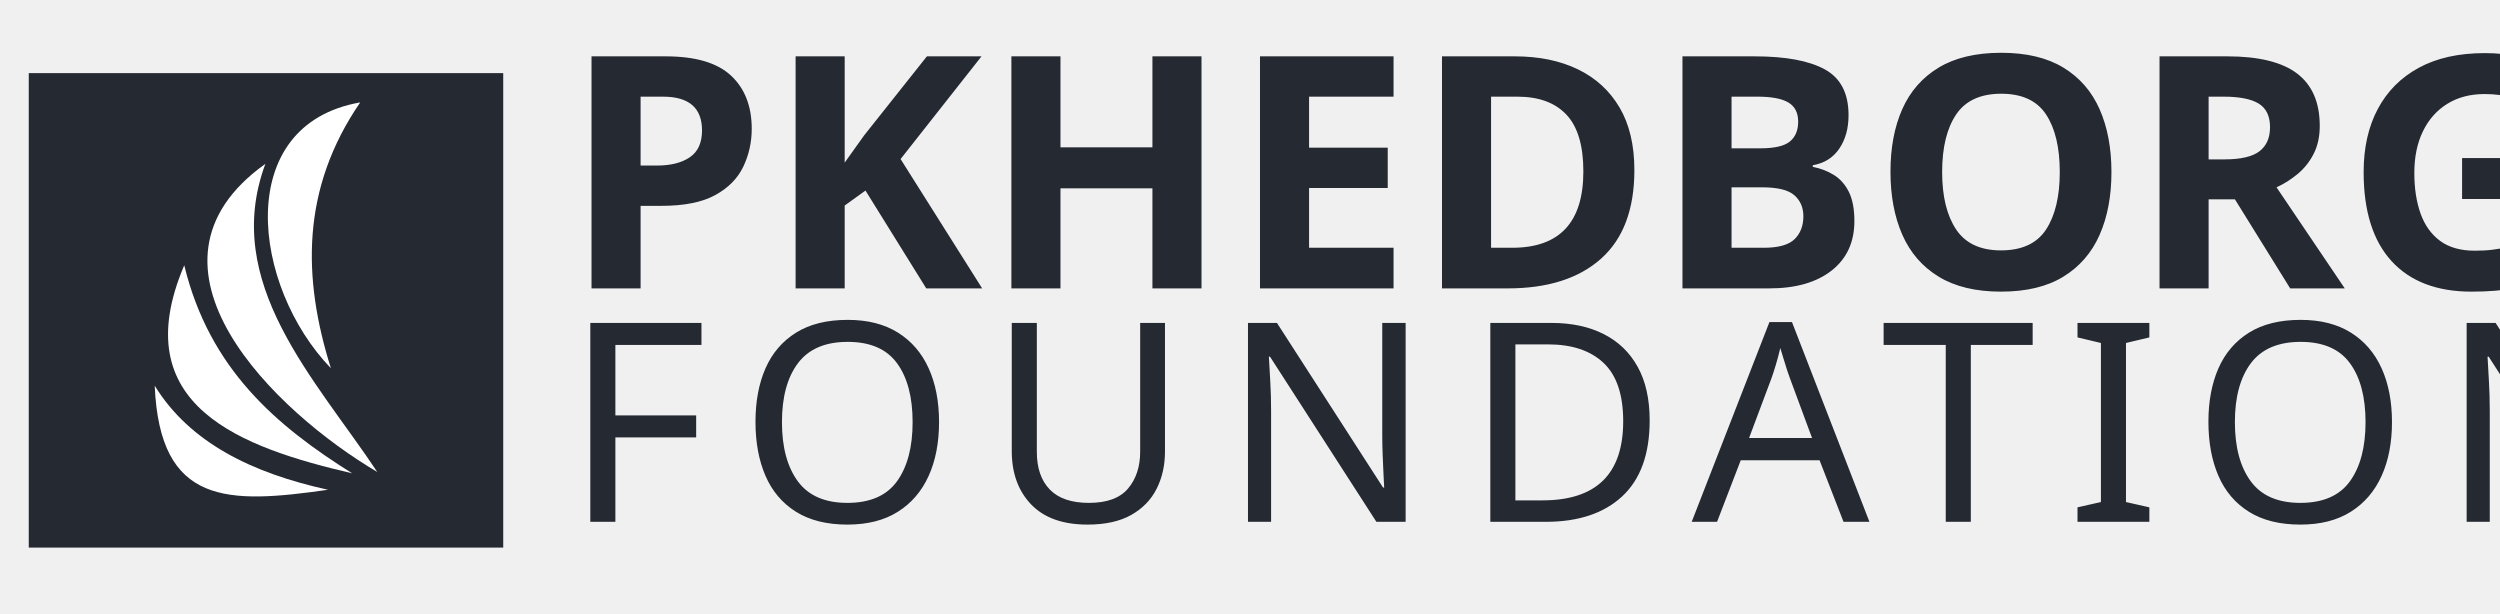
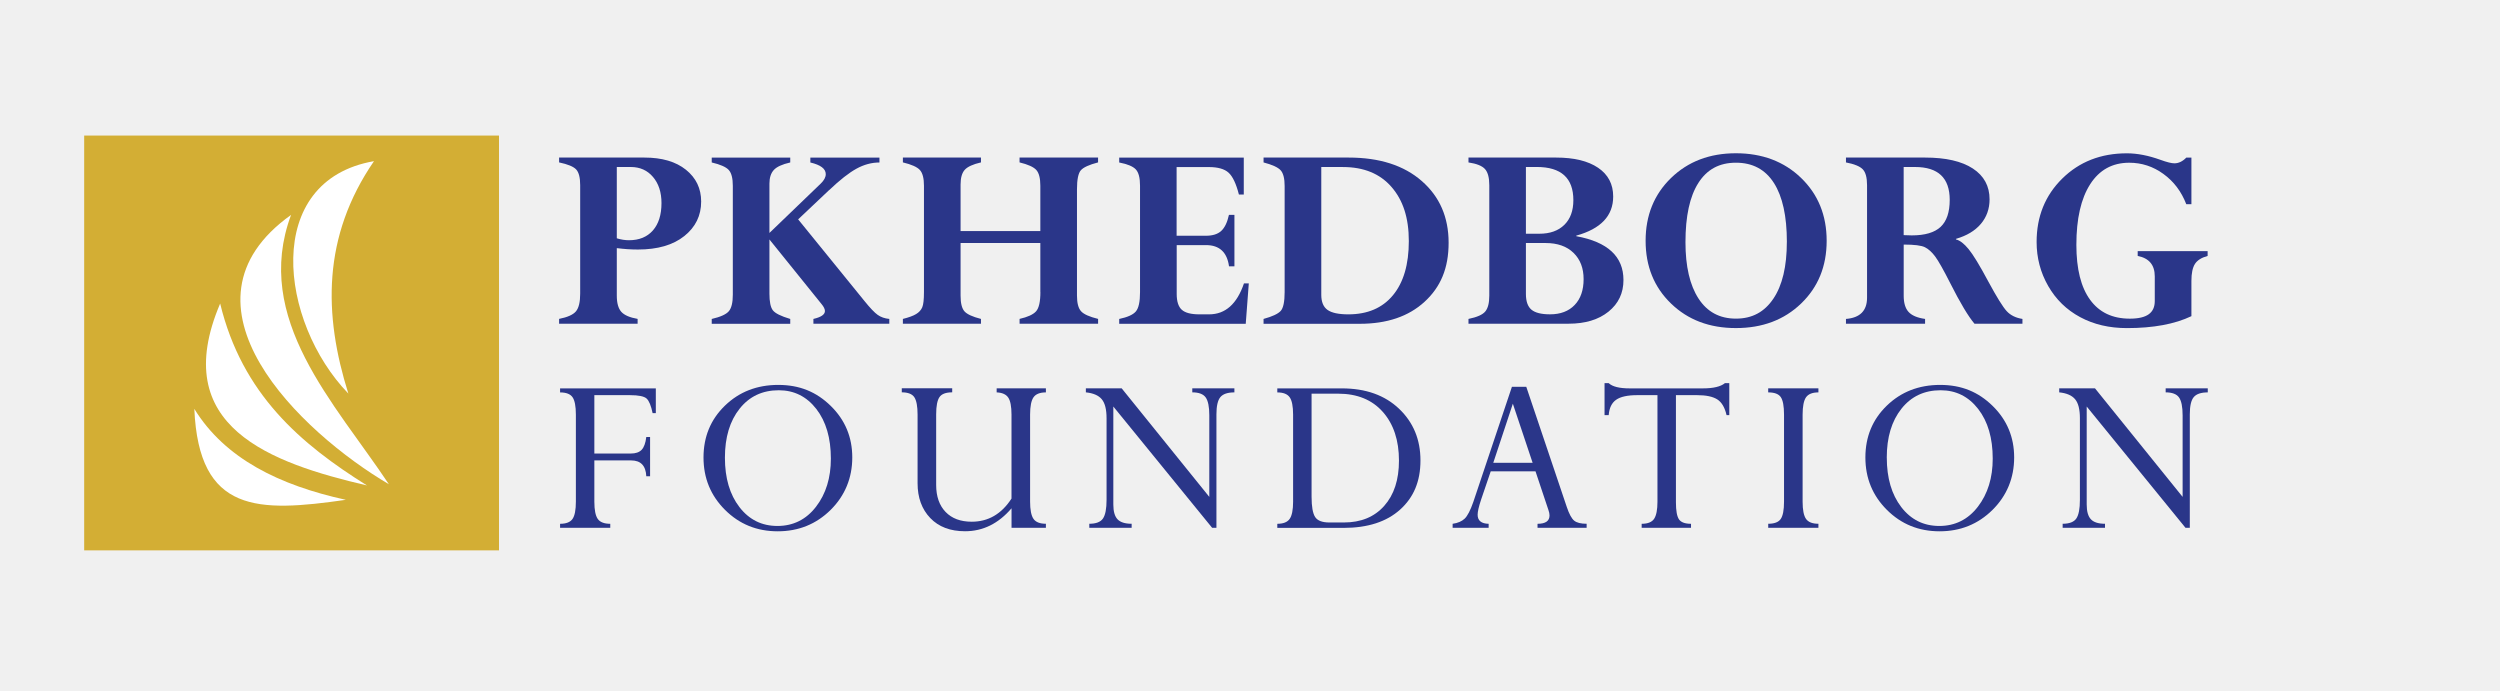
- <svg xmlns="http://www.w3.org/2000/svg" version="1.1" viewBox="0 0 1478.72 363.13">
+ <svg xmlns="http://www.w3.org/2000/svg" id="Layer_1" version="1.1" viewBox="0 0 841.89 232.39">
  <defs>
    <style>
-       .cls-1 {
-         font-size: 268.9px;
+       .st0 {
+         font-family: Perpetua, Perpetua;
+         font-size: 74.44px;
        letter-spacing: .11em;
      }

-       .cls-1, .cls-2, .cls-3 {
-         font-family: Perpetua, Perpetua;
+       .st0, .st1, .st2 {
+         fill: #2a3689;
      }

-       .cls-4 {
-         font-size: 313.72px;
-       }
- 
-       .cls-4, .cls-5, .cls-6 {
-         font-family: Perpetua-Bold, Perpetua;
-         font-weight: 700;
-       }
- 
-       .cls-5 {
-         font-size: 192.22px;
-       }
- 
-       /* ⬇️  #2A3689 → #252932  */
-       .cls-5, .cls-2, .cls-7, .cls-6, .cls-3 {
-         fill: #252932;
-       }
- 
-       .cls-8 {
+       .st3 {
        fill: #fff;
-       }
- 
-       .cls-8, .cls-9, .cls-10, .cls-11, .cls-12 {
        fill-rule: evenodd;
      }

-       /* ⬇️  #D3AE34 → #252932  */
-       .cls-13 {
-         fill: #252932;
+       .st4 {
+         fill: #d3ae34;
      }

-       .cls-2 {
-         font-size: 146.6px;
-         letter-spacing: .17em;
-       }
- 
-       .cls-9 {
-         fill: #3969b2;
-       }
- 
-       .cls-6 {
-         font-size: 158.82px;
-       }
- 
-       .cls-10 {
-         fill: #f8ec23;
-       }
- 
-       .cls-3 {
-         font-size: 164.76px;
-         letter-spacing: .11em;
-       }
- 
-       .cls-11 {
-         fill: #d02028;
+       .st1 {
+         font-family: Perpetua-Bold, Perpetua;
+         font-size: 86.84px;
+         font-weight: 700;
      }
    </style>
  </defs>
+   <rect class="st4" x="28.35" y="45.65" width="139.69" height="139.69" />
  <g>
-     <g id="Layer_1">
-       <rect x="299.5" y="-755.8" width="4.41" height="454.38" />
-       <path class="cls-9" d="M210.31-729.48c-62,90.39-60.59,183.74-30.7,278.53-82.76-85.69-103.52-255.12,30.7-278.53h0Z" />
-       <path class="cls-10" d="M110.95-665.1c-149.69,106.85,11.49,260.62,117.22,322.81-64.88-97.5-163.59-198.02-117.22-322.81h0Z" />
-       <path class="cls-11" d="M201.91-340.87c-79.27-49.61-149.56-109.21-175.95-217.98-62.87,147.59,60.68,191.08,175.95,217.98h0Z" />
-       <path class="cls-12" d="M176.56-323.65c-79.53-17.49-144.79-49.29-181.56-109,5.38,125.6,76.49,124.07,181.56,109h0Z" />
-       <text class="cls-4" transform="translate(379.98 -543.27)">
-         <tspan x="0" y="0">PKHEDBORG</tspan>
-       </text>
-       <text class="cls-1" transform="translate(380.97 -317.94)">
-         <tspan x="0" y="0">FOUNDATION</tspan>
-       </text>
-       <path class="cls-9" d="M1954.91-6.48c-82.14,119.75-80.27,243.41-40.67,368.99-109.64-113.52-137.14-337.98,40.67-368.99h0Z" />
-       <path class="cls-10" d="M1823.28,78.81c-198.31,141.55,15.22,345.27,155.3,427.66-85.95-129.17-216.73-262.34-155.3-427.66h0Z" />
-       <path class="cls-11" d="M1943.78,508.35c-105.02-65.72-198.13-144.68-233.1-288.78-83.29,195.52,80.38,253.14,233.1,288.78h0Z" />
-       <path class="cls-12" d="M1910.2,531.16c-105.36-23.16-191.81-65.31-240.53-144.4,7.13,166.39,101.34,164.36,240.53,144.4h0Z" />
-       <path class="cls-7" d="M2642.72,389.83" />
-       <text class="cls-6" transform="translate(1997.92 266.99)">
-         <tspan x="0" y="0">P&amp;K HEDBORG</tspan>
-       </text>
-       <text class="cls-2" transform="translate(1998.46 389.84)">
-         <tspan x="0" y="0">FOUNDATION</tspan>
-       </text>
-       <rect class="cls-13" x="17.01" y="43.25" width="280.64" height="280.64" />
-       <g>
-         <path class="cls-8" d="M213.06,60.57c-35,51.03-34.21,103.73-17.33,157.25-46.72-48.38-58.44-144.03,17.33-157.25h0Z" />
-         <path class="cls-8" d="M156.97,96.91c-84.51,60.32,6.49,147.14,66.18,182.25-36.63-55.05-92.36-111.8-66.18-182.25h0Z" />
-         <path class="cls-8" d="M208.32,279.97c-44.75-28.01-84.44-61.65-99.34-123.06-35.49,83.32,34.26,107.88,99.34,123.06h0Z" />
-         <path class="cls-8" d="M194.01,289.69c-44.9-9.87-81.74-27.83-102.5-61.54,3.04,70.91,43.19,70.04,102.5,61.54h0Z" />
-       </g>
-       <text class="cls-5" transform="translate(332.58 170.58)">
-         <tspan x="0" y="0">PKHEDBORG</tspan>
-       </text>
-       <text class="cls-3" transform="translate(333.18 308.65)">
-         <tspan x="0" y="0">FOUNDATION</tspan>
-       </text>
-     </g>
+     <path class="st3" d="M125.94,54.27c-17.42,25.4-17.03,51.63-8.63,78.27-23.26-24.08-29.09-71.69,8.63-78.27h0Z" />
+     <path class="st3" d="M98.02,72.36c-42.06,30.03,3.23,73.24,32.94,90.71-18.23-27.4-45.97-55.65-32.94-90.71h0Z" />
+     <path class="st3" d="M123.58,163.48c-22.28-13.94-42.03-30.69-49.44-61.26-17.67,41.47,17.05,53.69,49.44,61.26h0Z" />
+     <path class="st3" d="M116.46,168.32c-22.35-4.91-40.69-13.85-51.02-30.63,1.51,35.29,21.5,34.86,51.02,30.63h0Z" />
  </g>
+   <g>
+     <path class="st2" d="M188.28,53.06h28.73c5.92,0,10.58,1.37,13.99,4.11,3.41,2.74,5.12,6.31,5.12,10.7,0,4.73-1.89,8.61-5.68,11.63-3.78,3.02-8.99,4.53-15.63,4.53-2.31,0-4.67-.16-7.1-.47v15.98c0,2.52.51,4.34,1.52,5.47,1.01,1.12,2.84,1.92,5.49,2.38v1.63h-26.44v-1.63c2.83-.56,4.73-1.41,5.68-2.55.95-1.14,1.42-3.12,1.42-5.96v-36.53c0-2.55-.45-4.31-1.35-5.28-.9-.97-2.82-1.76-5.75-2.38v-1.64ZM212.43,56.24h-4.72v24.01c1.43.44,2.8.65,4.11.65,3.43,0,6.1-1.1,8.04-3.29,1.93-2.2,2.9-5.27,2.9-9.23,0-3.61-.95-6.54-2.85-8.78-1.9-2.24-4.39-3.36-7.48-3.36Z" />
+     <path class="st2" d="M279.19,64.03l-10.41,9.84,22.4,27.58c1.87,2.31,3.33,3.84,4.39,4.59,1.05.75,2.36,1.21,3.91,1.36v1.63h-25.56v-1.63c2.58-.59,3.88-1.48,3.88-2.66,0-.65-.39-1.45-1.17-2.38l-17.52-21.72v18.27c0,2.71.38,4.57,1.15,5.58.77,1.01,2.72,1.99,5.86,2.92v1.63h-26.44v-1.63c2.96-.68,4.88-1.56,5.77-2.62.89-1.06,1.33-2.9,1.33-5.51v-36.72c0-2.55-.46-4.33-1.38-5.33-.92-1-2.83-1.84-5.72-2.52v-1.64h26.44v1.64c-2.73.62-4.58,1.47-5.55,2.55-.97,1.07-1.46,2.61-1.46,4.6v16.59l17.24-16.59c1.15-1.09,1.73-2.16,1.73-3.22,0-1.81-1.73-3.11-5.19-3.92v-1.64h23.27v1.64c-2.62,0-5.19.69-7.73,2.08-2.54,1.39-5.61,3.8-9.23,7.25Z" />
+     <path class="st2" d="M350.34,98.33v-16.49h-26.86v17.71c0,2.55.44,4.32,1.31,5.3.87.98,2.73,1.83,5.56,2.55v1.63h-26.3v-1.63c1.99-.5,3.48-1.04,4.46-1.64.98-.59,1.67-1.35,2.06-2.27.39-.92.58-2.64.58-5.16v-35.79c0-2.52-.46-4.29-1.38-5.3-.92-1.01-2.83-1.86-5.72-2.55v-1.64h26.3v1.64c-2.71.62-4.53,1.46-5.47,2.5-.93,1.04-1.4,2.69-1.4,4.93v15.7h26.86v-15.28c0-2.52-.45-4.29-1.36-5.3-.91-1.01-2.79-1.86-5.64-2.55v-1.64h26.44v1.64c-2.99.78-4.92,1.66-5.79,2.64-.87.98-1.31,3.12-1.31,6.42v35.79c0,2.49.45,4.24,1.36,5.26.9,1.01,2.82,1.88,5.75,2.59v1.63h-26.44v-1.63c2.73-.62,4.58-1.47,5.55-2.55.97-1.07,1.46-3.25,1.46-6.52Z" />
+     <path class="st2" d="M413.88,72.36h1.82v17.33h-1.82c-.65-4.77-3.24-7.15-7.76-7.15h-9.86v16.45c0,2.52.57,4.3,1.72,5.33,1.15,1.03,3.12,1.54,5.92,1.54h3.26c5.47,0,9.39-3.47,11.75-10.42h1.63l-1.03,13.6h-42.61v-1.63c2.82-.59,4.69-1.44,5.62-2.55s1.39-3.25,1.39-6.42v-35.97c0-2.62-.48-4.43-1.44-5.44-.96-1.01-2.82-1.78-5.57-2.31v-1.64h41.95v12.43h-1.64c-.93-3.64-2.09-6.1-3.48-7.36-1.39-1.26-3.6-1.89-6.66-1.89h-10.84v23.13h9.86c2.24,0,3.96-.53,5.14-1.6s2.06-2.87,2.62-5.41Z" />
+     <path class="st2" d="M425.51,109.03v-1.63c2.96-.81,4.88-1.71,5.77-2.69s1.33-3.11,1.33-6.38v-35.69c0-2.52-.44-4.28-1.33-5.28s-2.81-1.88-5.77-2.66v-1.64h28.64c10.4,0,18.62,2.63,24.64,7.9,6.03,5.26,9.04,12.19,9.04,20.79s-2.69,14.9-8.08,19.86-12.68,7.43-21.86,7.43h-32.38ZM452.24,56.24h-7.29v43.03c0,2.4.7,4.1,2.1,5.09,1.4,1,3.74,1.5,7.01,1.5,6.48,0,11.49-2.15,15.04-6.45,3.55-4.3,5.33-10.37,5.33-18.22s-1.95-13.77-5.84-18.24c-3.89-4.47-9.34-6.7-16.35-6.7Z" />
+     <path class="st2" d="M528.22,109.03h-33.7v-1.63c2.91-.59,4.8-1.44,5.69-2.55s1.32-2.87,1.32-5.3v-37.19c0-2.55-.49-4.37-1.46-5.44-.97-1.07-2.82-1.81-5.55-2.22v-1.64h29.5c6.04,0,10.75,1.14,14.14,3.43,3.39,2.29,5.09,5.52,5.09,9.69,0,6.48-4.14,10.87-12.43,13.17v.19c10.59,1.93,15.89,6.85,15.89,14.76,0,4.39-1.68,7.94-5.04,10.65-3.36,2.71-7.84,4.06-13.44,4.06ZM513.86,56.24v22.47h4.53c3.58,0,6.38-1,8.41-2.99s3.04-4.77,3.04-8.32c0-7.44-4.11-11.17-12.33-11.17h-3.64ZM520.49,81.84h-6.63v17.15c0,2.49.62,4.26,1.87,5.3s3.33,1.56,6.26,1.56c3.52,0,6.28-1.05,8.29-3.15s3.01-5.01,3.01-8.71-1.13-6.62-3.39-8.83c-2.26-2.21-5.4-3.32-9.41-3.32Z" />
+     <path class="st2" d="M615.14,81.09c0,8.57-2.87,15.6-8.6,21.12s-13.05,8.27-21.96,8.27-16.16-2.76-21.86-8.27c-5.7-5.51-8.55-12.55-8.55-21.12s2.86-15.62,8.57-21.16c5.72-5.54,13-8.32,21.84-8.32s16.23,2.77,21.96,8.32c5.73,5.54,8.6,12.6,8.6,21.16ZM601.74,81.47c0-8.69-1.46-15.31-4.37-19.86-2.91-4.55-7.17-6.82-12.78-6.82s-9.76,2.27-12.66,6.82c-2.9,4.55-4.34,11.2-4.34,19.95,0,8.13,1.46,14.45,4.39,18.97,2.93,4.52,7.13,6.77,12.61,6.77s9.59-2.24,12.61-6.73c3.02-4.49,4.53-10.85,4.53-19.11Z" />
+     <path class="st2" d="M621.64,109.03v-1.63c4.73-.37,7.1-2.76,7.1-7.15v-37.89c0-2.58-.49-4.38-1.47-5.37-.98-1-2.86-1.76-5.63-2.29v-1.64h26.63c6.98,0,12.34,1.23,16.1,3.69,3.75,2.46,5.63,5.92,5.63,10.37,0,3.21-.98,5.96-2.93,8.27-1.95,2.31-4.75,3.99-8.39,5.05v.19c1.31.31,2.73,1.4,4.25,3.25,1.53,1.86,3.74,5.49,6.64,10.91,2.84,5.26,4.91,8.59,6.2,9.99,1.29,1.4,3.06,2.27,5.3,2.62v1.63h-16.14c-2.11-2.5-4.83-7.04-8.14-13.6-2.28-4.51-3.98-7.52-5.08-9.01-1.11-1.5-2.26-2.55-3.46-3.15-1.2-.61-3.59-.91-7.17-.91v17.19c0,2.46.54,4.29,1.64,5.49,1.09,1.2,2.94,1.99,5.56,2.36v1.63h-26.63ZM644.9,56.24h-3.83v22.94c.97.06,1.87.09,2.71.09,4.45,0,7.7-.96,9.74-2.87,2.04-1.92,3.06-4.94,3.06-9.09,0-7.38-3.89-11.07-11.68-11.07Z" />
+     <path class="st2" d="M737.97,53.06v15.7h-1.73c-1.65-4.27-4.21-7.66-7.69-10.18-3.47-2.52-7.31-3.78-11.52-3.78-5.67,0-10.05,2.41-13.15,7.24-3.1,4.83-4.65,11.63-4.65,20.42,0,8.1,1.54,14.27,4.63,18.5,3.08,4.24,7.54,6.35,13.36,6.35s8.41-1.98,8.41-5.93v-8.32c0-3.83-1.92-6.12-5.75-6.87v-1.63h23.55v1.63c-2.06.56-3.48,1.46-4.27,2.69-.79,1.23-1.19,3.14-1.19,5.72v11.87c-5.61,2.68-12.85,4.02-21.72,4.02-5.92,0-11.17-1.23-15.74-3.69-4.58-2.46-8.17-5.96-10.77-10.49-2.6-4.53-3.9-9.48-3.9-14.83,0-8.56,2.88-15.68,8.64-21.35,5.76-5.67,13.02-8.5,21.77-8.5,3.46,0,7.23.73,11.31,2.2,2.15.78,3.71,1.17,4.67,1.17,1.43,0,2.77-.64,4.02-1.92h1.73Z" />
+   </g>
+   <g>
+     <path class="st2" d="M212.56,155.05h-12.41v13.88c0,2.81.39,4.75,1.16,5.84.77,1.08,2.18,1.62,4.2,1.62v1.36h-16.9v-1.36c2.03,0,3.42-.54,4.18-1.62s1.14-3.03,1.14-5.83v-29.3c0-2.83-.37-4.79-1.12-5.87-.75-1.08-2.15-1.62-4.2-1.62v-1.36h32.24v8.33h-1.08c-.51-2.48-1.18-4.11-2-4.89-.83-.77-2.71-1.16-5.65-1.16h-11.97v19.66h12.25c1.66,0,2.88-.42,3.68-1.26.8-.84,1.32-2.28,1.56-4.3h1.28v13.21h-1.28c-.16-3.55-1.86-5.33-5.09-5.33Z" />
+     <path class="st2" d="M236.91,154.05c0-6.97,2.4-12.78,7.21-17.44,4.81-4.66,10.8-6.99,17.98-6.99s12.86,2.36,17.68,7.09c4.82,4.73,7.23,10.51,7.23,17.34s-2.43,12.85-7.29,17.66c-4.86,4.81-10.8,7.21-17.82,7.21s-12.91-2.4-17.74-7.21c-4.83-4.81-7.25-10.69-7.25-17.66ZM244.12,154.13c0,6.86,1.63,12.41,4.89,16.64,3.26,4.23,7.53,6.35,12.81,6.35s9.67-2.16,12.99-6.49c3.32-4.32,4.99-9.72,4.99-16.18,0-6.94-1.63-12.51-4.89-16.72-3.26-4.2-7.48-6.31-12.65-6.31-5.5,0-9.9,2.07-13.19,6.21-3.3,4.14-4.95,9.64-4.95,16.5Z" />
+     <path class="st2" d="M340.63,167.9v-28.27c0-2.75-.37-4.67-1.1-5.75-.73-1.08-2.04-1.66-3.9-1.74v-1.36h16.58v1.36c-2,0-3.39.55-4.16,1.64-.77,1.1-1.16,3.05-1.16,5.85v29.3c0,2.75.38,4.68,1.14,5.79s2.16,1.66,4.18,1.66v1.36h-11.57v-6.57c-4.4,5.15-9.62,7.73-15.66,7.73-4.97,0-8.87-1.48-11.71-4.45-2.84-2.96-4.27-6.87-4.27-11.73v-23.11c0-2.8-.37-4.75-1.1-5.85-.73-1.09-2.14-1.64-4.22-1.64v-1.36h16.98v1.36c-2.11,0-3.54.53-4.28,1.6s-1.12,3-1.12,5.81v23.79c0,3.84,1.05,6.87,3.16,9.07,2.11,2.2,5.05,3.3,8.81,3.3,5.58,0,10.05-2.6,13.41-7.81Z" />
+     <path class="st2" d="M401.51,132.14v-1.36h14.18v1.36c-2.27,0-3.84.53-4.73,1.6-.88,1.07-1.32,3-1.32,5.81v38.2h-1.44l-33.28-40.85v32.99c0,2.33.47,3.99,1.42,4.99.95,1,2.53,1.5,4.75,1.5v1.36h-14.26v-1.36c2.27,0,3.8-.59,4.61-1.78.8-1.19,1.2-3.28,1.2-6.27v-27.5c0-2.97-.54-5.1-1.62-6.39s-2.86-2.06-5.35-2.31v-1.36h12.06l29.51,36.56v-27.47c0-2.88-.41-4.89-1.22-6.03-.81-1.13-2.32-1.7-4.5-1.7Z" />
+     <path class="st2" d="M430.14,177.75v-1.36c2.01,0,3.4-.55,4.17-1.66.77-1.11,1.15-3.04,1.15-5.79v-29.3c0-2.81-.38-4.76-1.15-5.85-.77-1.1-2.16-1.64-4.17-1.64v-1.36h21.73c8.03,0,14.45,2.28,19.26,6.85s7.22,10.37,7.22,17.42-2.28,12.43-6.84,16.54c-4.56,4.11-10.91,6.17-19.05,6.17h-22.33ZM450.61,132.58h-8.93v34.68c0,3.34.4,5.62,1.2,6.85.8,1.23,2.4,1.84,4.81,1.84h4.84c5.77,0,10.3-1.86,13.61-5.59,3.31-3.72,4.97-8.8,4.97-15.24,0-6.83-1.81-12.3-5.43-16.4-3.62-4.1-8.64-6.15-15.08-6.15Z" />
+     <path class="st2" d="M517.77,177.75v-1.36c2.69,0,4.04-.94,4.04-2.81,0-.54-.12-1.14-.36-1.81l-4.36-13.04h-15.08l-3.21,9.43c-.8,2.38-1.2,4.11-1.2,5.18,0,1.98,1.24,3,3.71,3.05v1.36h-12.13v-1.36c1.74-.24,3.09-.82,4.05-1.73.96-.91,1.94-2.8,2.93-5.66l12.99-38.75h4.83l13.64,40.47c.8,2.38,1.64,3.92,2.5,4.62.87.7,2.26,1.04,4.19,1.04v1.36h-16.54ZM502.87,155.85h13.25l-6.66-19.9-6.59,19.9Z" />
+     <path class="st2" d="M571.51,133.07h-7.13v36.11c0,2.83.35,4.74,1.04,5.73.69.99,2.04,1.48,4.04,1.48v1.36h-16.62v-1.36c2.07,0,3.47-.57,4.21-1.7.74-1.14,1.11-3.05,1.11-5.75v-35.87h-6.81c-3.26,0-5.63.52-7.11,1.56-1.48,1.04-2.32,2.76-2.5,5.17h-1.4v-10.77h1.4c1.25,1.17,3.6,1.76,7.05,1.76h24.63c3.55,0,6.03-.59,7.45-1.76h1.48v10.77h-.92c-.59-2.59-1.64-4.36-3.14-5.31-1.51-.95-3.77-1.42-6.79-1.42Z" />
+     <path class="st2" d="M612.36,130.78v1.36c-2,0-3.39.55-4.16,1.64-.77,1.1-1.16,3.05-1.16,5.85v29.3c0,2.81.39,4.75,1.16,5.83s2.16,1.62,4.16,1.62v1.36h-16.9v-1.36c2.06,0,3.46-.53,4.2-1.6.75-1.07,1.12-3.02,1.12-5.85v-29.3c0-2.89-.37-4.86-1.1-5.91-.73-1.06-2.14-1.58-4.23-1.58v-1.36h16.9Z" />
+     <path class="st2" d="M628.18,154.05c0-6.97,2.4-12.78,7.21-17.44,4.81-4.66,10.8-6.99,17.98-6.99s12.86,2.36,17.68,7.09c4.82,4.73,7.23,10.51,7.23,17.34s-2.43,12.85-7.29,17.66c-4.86,4.81-10.8,7.21-17.82,7.21s-12.91-2.4-17.74-7.21c-4.83-4.81-7.25-10.69-7.25-17.66ZM635.39,154.13c0,6.86,1.63,12.41,4.88,16.64,3.26,4.23,7.53,6.35,12.81,6.35s9.67-2.16,12.99-6.49,4.99-9.72,4.99-16.18c0-6.94-1.63-12.51-4.89-16.72-3.26-4.2-7.47-6.31-12.65-6.31-5.5,0-9.9,2.07-13.19,6.21-3.3,4.14-4.95,9.64-4.95,16.5Z" />
+     <path class="st2" d="M729.3,132.14v-1.36h14.18v1.36c-2.27,0-3.84.53-4.73,1.6s-1.32,3-1.32,5.81v38.2h-1.44l-33.28-40.85v32.99c0,2.33.47,3.99,1.42,4.99.95,1,2.53,1.5,4.74,1.5v1.36h-14.26v-1.36c2.27,0,3.8-.59,4.61-1.78.8-1.19,1.2-3.28,1.2-6.27v-27.5c0-2.97-.54-5.1-1.62-6.39s-2.86-2.06-5.35-2.31v-1.36h12.05l29.51,36.56v-27.47c0-2.88-.41-4.89-1.22-6.03-.81-1.13-2.32-1.7-4.5-1.7Z" />
+   </g>
+   <rect class="st4" x="-874.92" y="240.19" width="126.78" height="126.78" />
+   <g>
+     <path class="st3" d="M-786.35,248.01c-15.81,23.06-15.45,46.86-7.83,71.04-21.11-21.86-26.4-65.07,7.83-71.04h0Z" />
+     <path class="st3" d="M-811.69,264.44c-38.18,27.25,2.93,66.47,29.9,82.34-16.55-24.87-41.73-50.51-29.9-82.34h0Z" />
+     <path class="st3" d="M-788.49,347.13c-20.22-12.65-38.15-27.85-44.88-55.6-16.03,37.64,15.48,48.74,44.88,55.6h0Z" />
+     <path class="st3" d="M-794.95,351.52c-20.28-4.46-36.93-12.57-46.31-27.8,1.37,32.03,19.51,31.64,46.31,27.8h0Z" />
+   </g>
+   <text class="st1" transform="translate(-732.35 297.72)">
+     <tspan x="0" y="0">PKHEDBORG</tspan>
+   </text>
+   <text class="st0" transform="translate(-732.08 360.09)">
+     <tspan x="0" y="0">FOUNDATION</tspan>
+   </text>
</svg>
